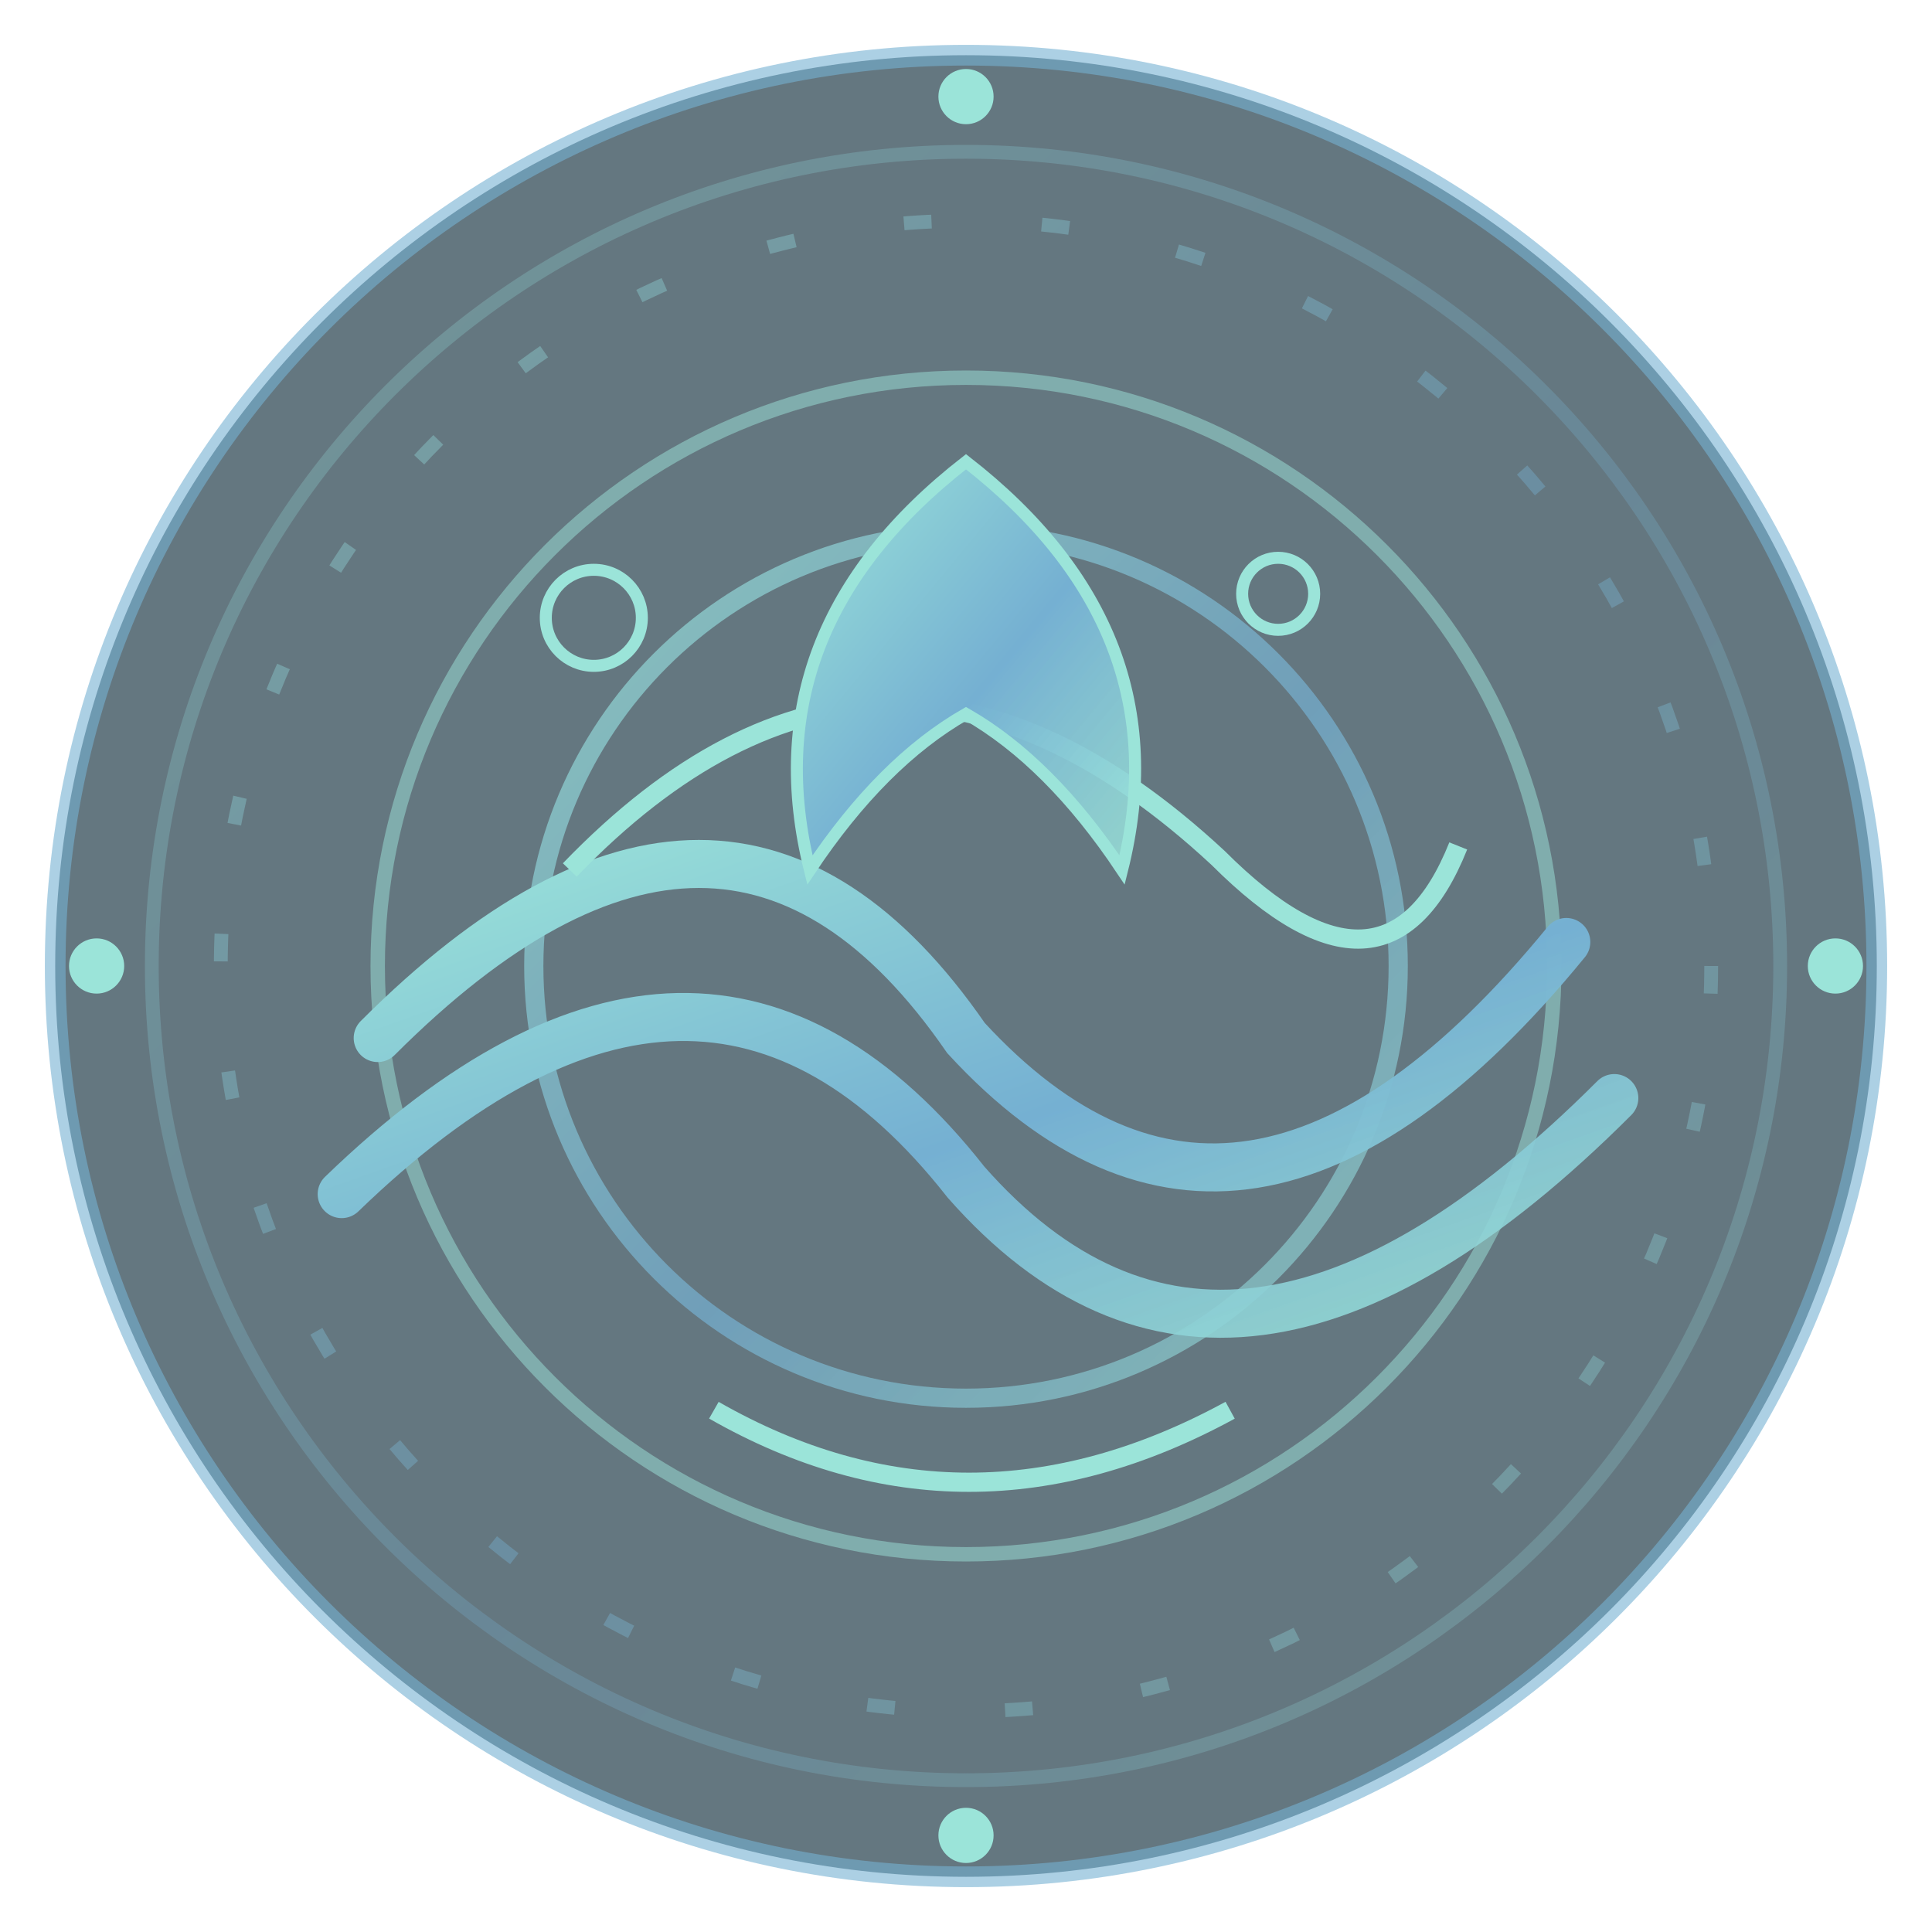
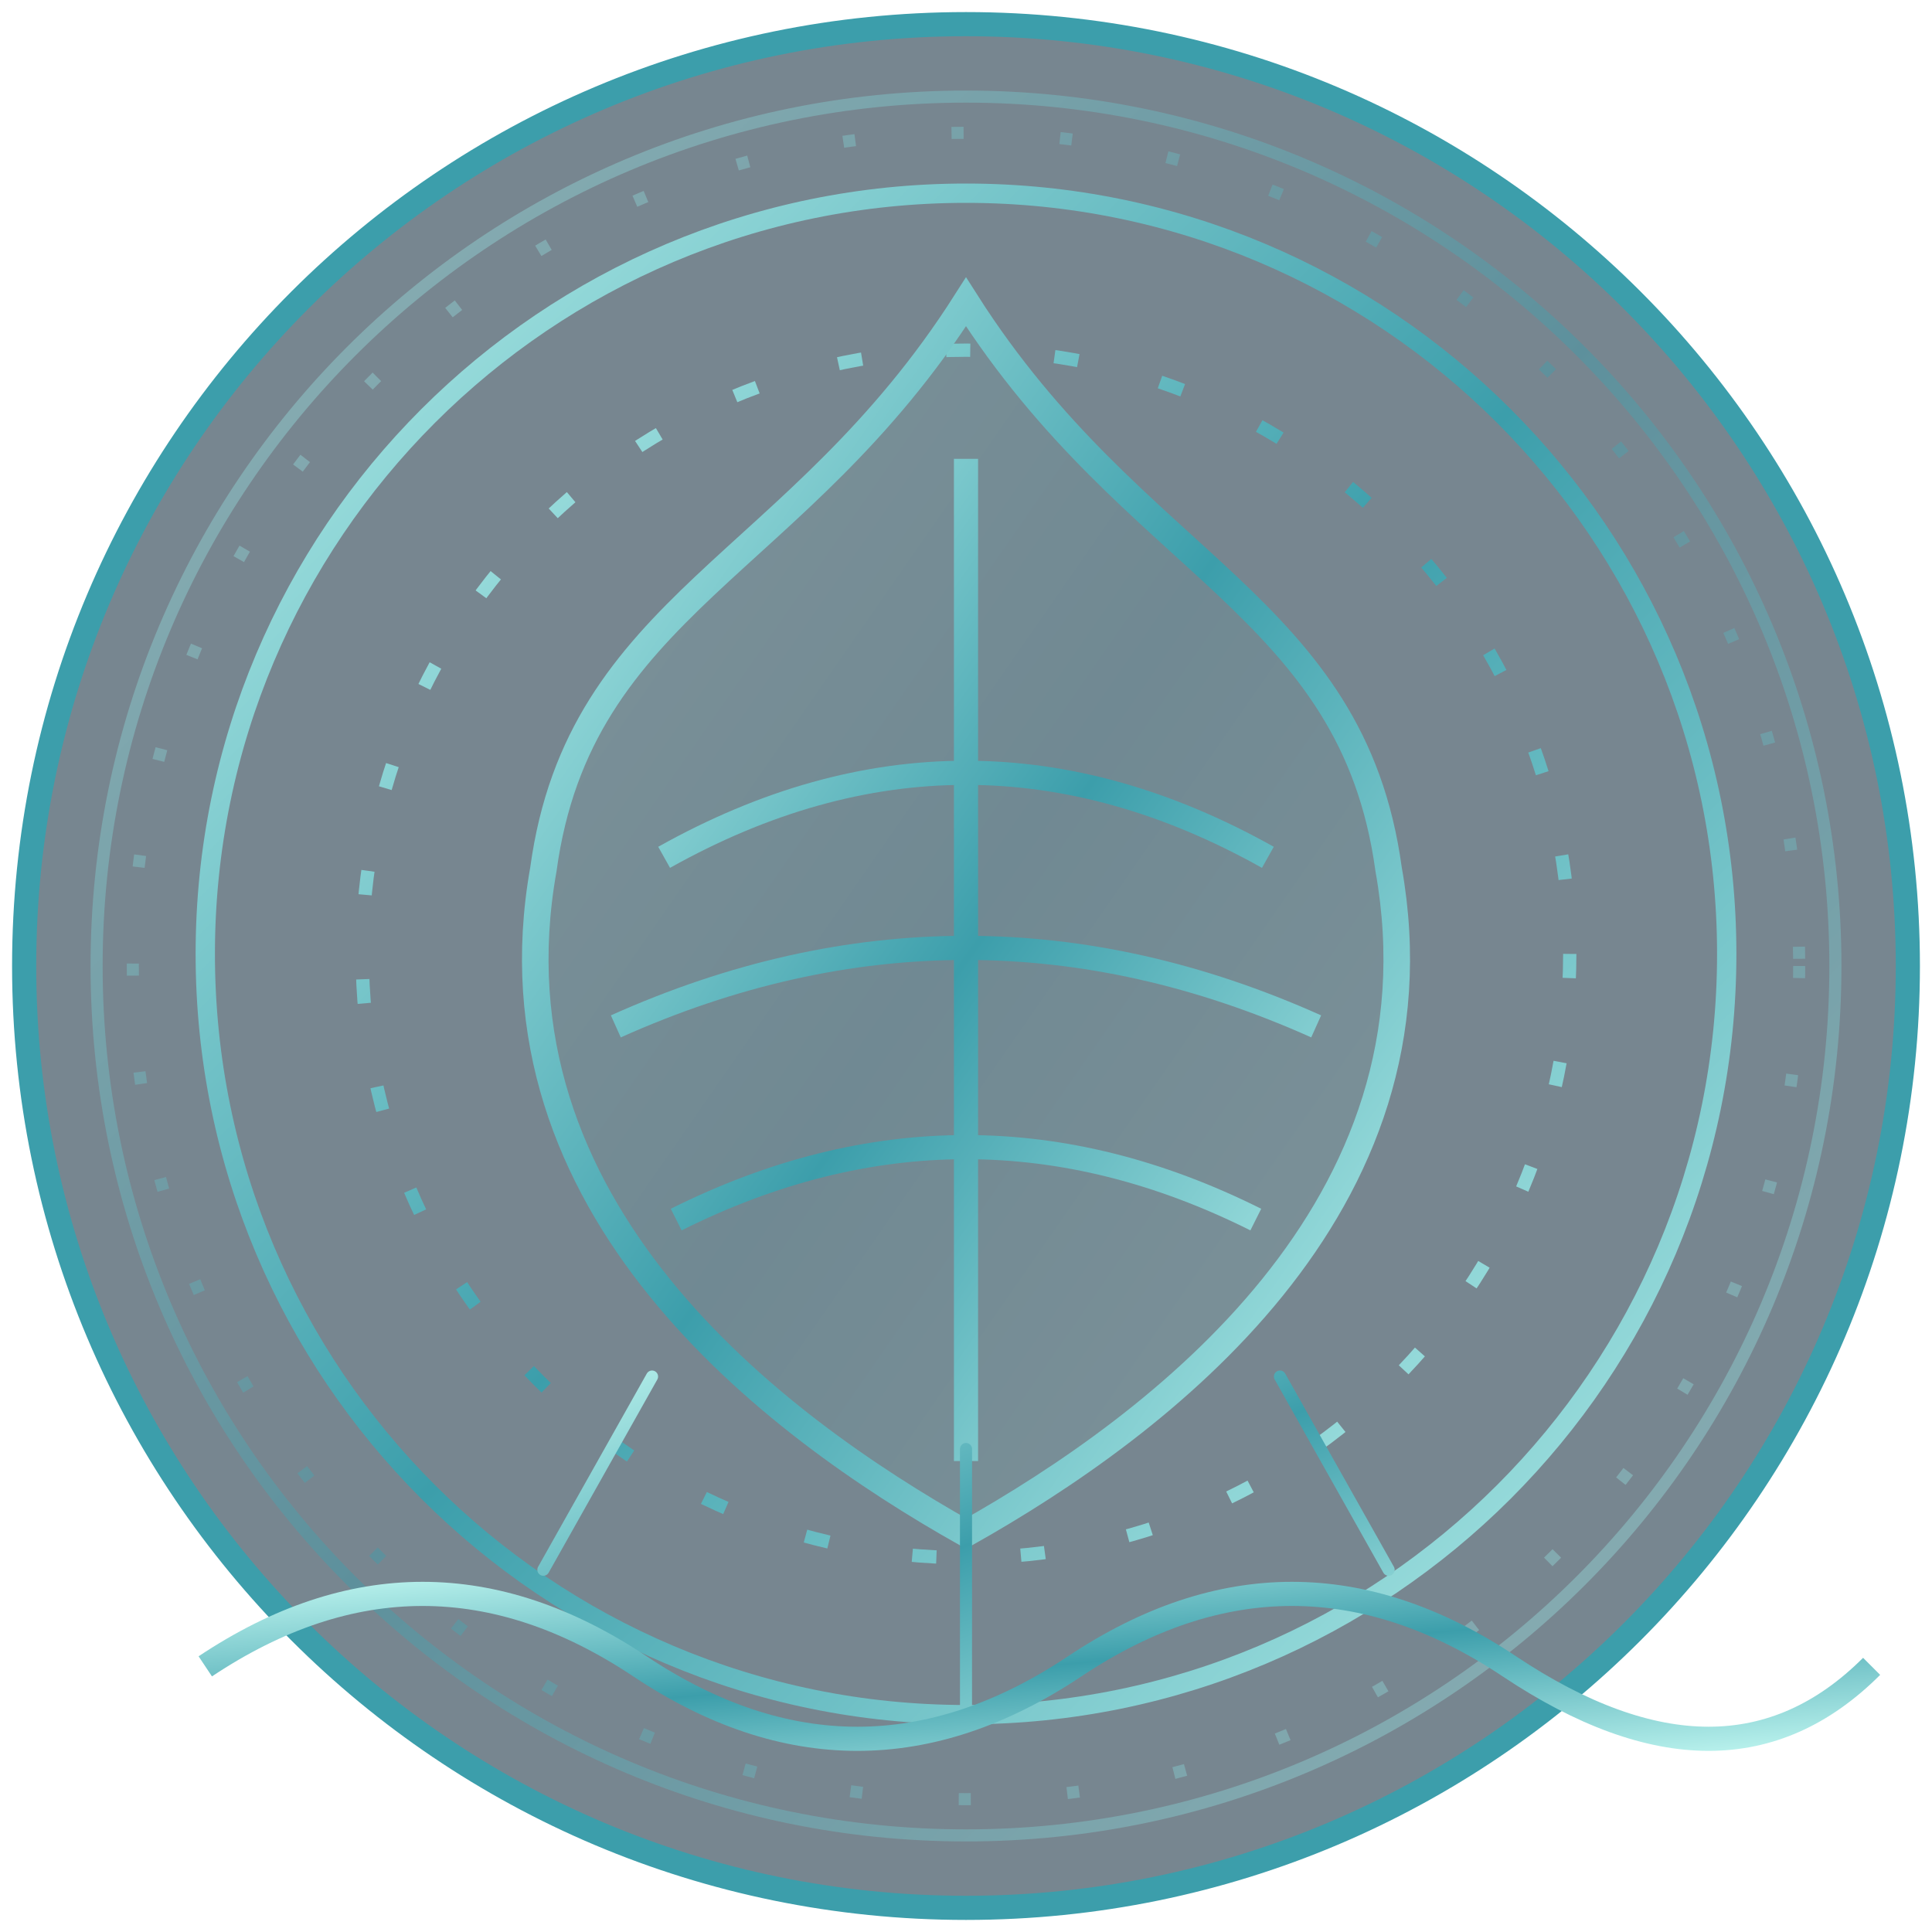
- <svg xmlns="http://www.w3.org/2000/svg" viewBox="0 0 140 140" fill="none">
+ <svg xmlns="http://www.w3.org/2000/svg" viewBox="0 0 160 160" fill="none" aria-hidden="true">
  <defs>
-     <linearGradient id="silver" x1="0" y1="0" x2="1" y2="1">
-       <stop stop-color="#9be4d9" />
-       <stop offset=".55" stop-color="#75b0d2" />
-       <stop offset="1" stop-color="#9be4d9" stop-opacity=".85" />
+     <linearGradient id="metal" x1="0" y1="0" x2="1" y2="1">
+       <stop stop-color="#b8f1ec" />
+       <stop offset=".50" stop-color="#3c9eab" />
+       <stop offset="1" stop-color="#b8f1ec" />
    </linearGradient>
-     <radialGradient id="glow">
-       <stop stop-color="#75b0d2" stop-opacity=".27" />
-       <stop offset="1" stop-color="#75b0d2" stop-opacity="0" />
+     <radialGradient id="shine">
+       <stop stop-color="#3c9eab" stop-opacity=".36" />
+       <stop offset="1" stop-color="#3c9eab" stop-opacity="0" />
    </radialGradient>
-     <linearGradient id="veil" x1="0" y1="0" x2="0" y2="1">
-       <stop stop-color="#9be4d9" stop-opacity=".21" />
-       <stop offset="1" stop-color="#0b2836" stop-opacity=".28" />
+     <linearGradient id="fade" x1="0" x2="1">
+       <stop stop-color="white" stop-opacity="0" />
+       <stop offset=".33" stop-color="white" stop-opacity=".05" />
+       <stop offset=".62" stop-color="white" stop-opacity=".9" />
+       <stop offset="1" stop-color="white" />
    </linearGradient>
-     <linearGradient id="fog">
-       <stop stop-color="#fff" stop-opacity="0" />
-       <stop offset=".27" stop-color="#fff" stop-opacity=".18" />
-       <stop offset=".68" stop-color="#fff" stop-opacity=".9" />
-       <stop offset="1" stop-color="#fff" />
-     </linearGradient>
-     <mask id="fogmask">
-       <rect width="860" height="300" fill="url(#fog)" />
+     <mask id="f">
+       <rect width="860" height="300" fill="url(#fade)" />
    </mask>
  </defs>
-   <circle cx="70" cy="70" r="66" fill="#0b2836" fill-opacity=".63" stroke="#75b0d2" stroke-opacity=".6" stroke-width="1.5" />
-   <circle cx="70" cy="70" r="59" stroke="url(#silver)" stroke-opacity=".28" stroke-width="1" />
-   <circle cx="70" cy="70" r="54" stroke="url(#silver)" stroke-opacity=".4" stroke-dasharray="2 8" />
-   <g transform="translate(70 70) scale(.87)" color="#9be4d9">
-     <circle r="49" stroke="currentColor" stroke-width="1.2" fill="none" opacity=".5" />
-     <circle r="36" stroke="url(#silver)" stroke-width="1.6" fill="none" opacity=".7" />
-     <path d="M-49 6Q-20-23 0 6Q23 31 50-2M-52 19Q-22-10 0 18Q22 43 54 11" stroke="url(#silver)" stroke-width="4" stroke-linecap="round" fill="none" />
-     <path d="M-33-8Q-7-35 21-9Q35 5 41-10M-21 37Q0 49 22 37" stroke="currentColor" stroke-width="1.6" fill="none" />
-     <path d="M0-42Q-18-28-13-8Q-7-17 0-21Q7-17 13-8Q18-28 0-42Z" fill="url(#silver)" stroke="currentColor" />
-     <circle cx="-31" cy="-29" r="4" stroke="currentColor" fill="none" />
-     <circle cx="26" cy="-31" r="3" stroke="currentColor" fill="none" />
-   </g>
-   <g fill="#9be4d9">
-     <circle cx="70" cy="7" r="2" />
-     <circle cx="133" cy="70" r="2" />
-     <circle cx="70" cy="133" r="2" />
-     <circle cx="7" cy="70" r="2" />
+   <circle cx="80" cy="80" r="78" fill="#082435" fill-opacity=".55" stroke="#3c9eab" stroke-width="2" />
+   <circle cx="80" cy="80" r="72" stroke="url(#metal)" opacity=".44" />
+   <circle cx="80" cy="80" r="69" stroke="url(#metal)" stroke-dasharray="1 8" opacity=".42" />
+   <g>
+     <circle cx="80" cy="79" r="63" stroke="url(#metal)" stroke-width="1.6" />
+     <circle cx="80" cy="79" r="50" stroke="url(#metal)" stroke-width="1.1" stroke-dasharray="2 7" />
+     <path d="M80 25C94 47 112 50 115 72C120 100 96 118 80 127C64 118 40 100 45 72C48 50 66 47 80 25Z" stroke="url(#metal)" stroke-width="2.2" fill="url(#metal)" fill-opacity=".12" />
+     <path d="M80 38v83M55 71q25-14 50 0M51 85q29-13 58 0M56 101q24-12 48 0" stroke="url(#metal)" stroke-width="2" />
+     <path d="M80 120v22m-26-28-9 16m61-16 9 16" stroke="url(#metal)" stroke-linecap="round" />
+     <path d="M17 138q18-12 36 0t36 0t36 0t30 0" stroke="url(#metal)" stroke-width="2" />
  </g>
</svg>
